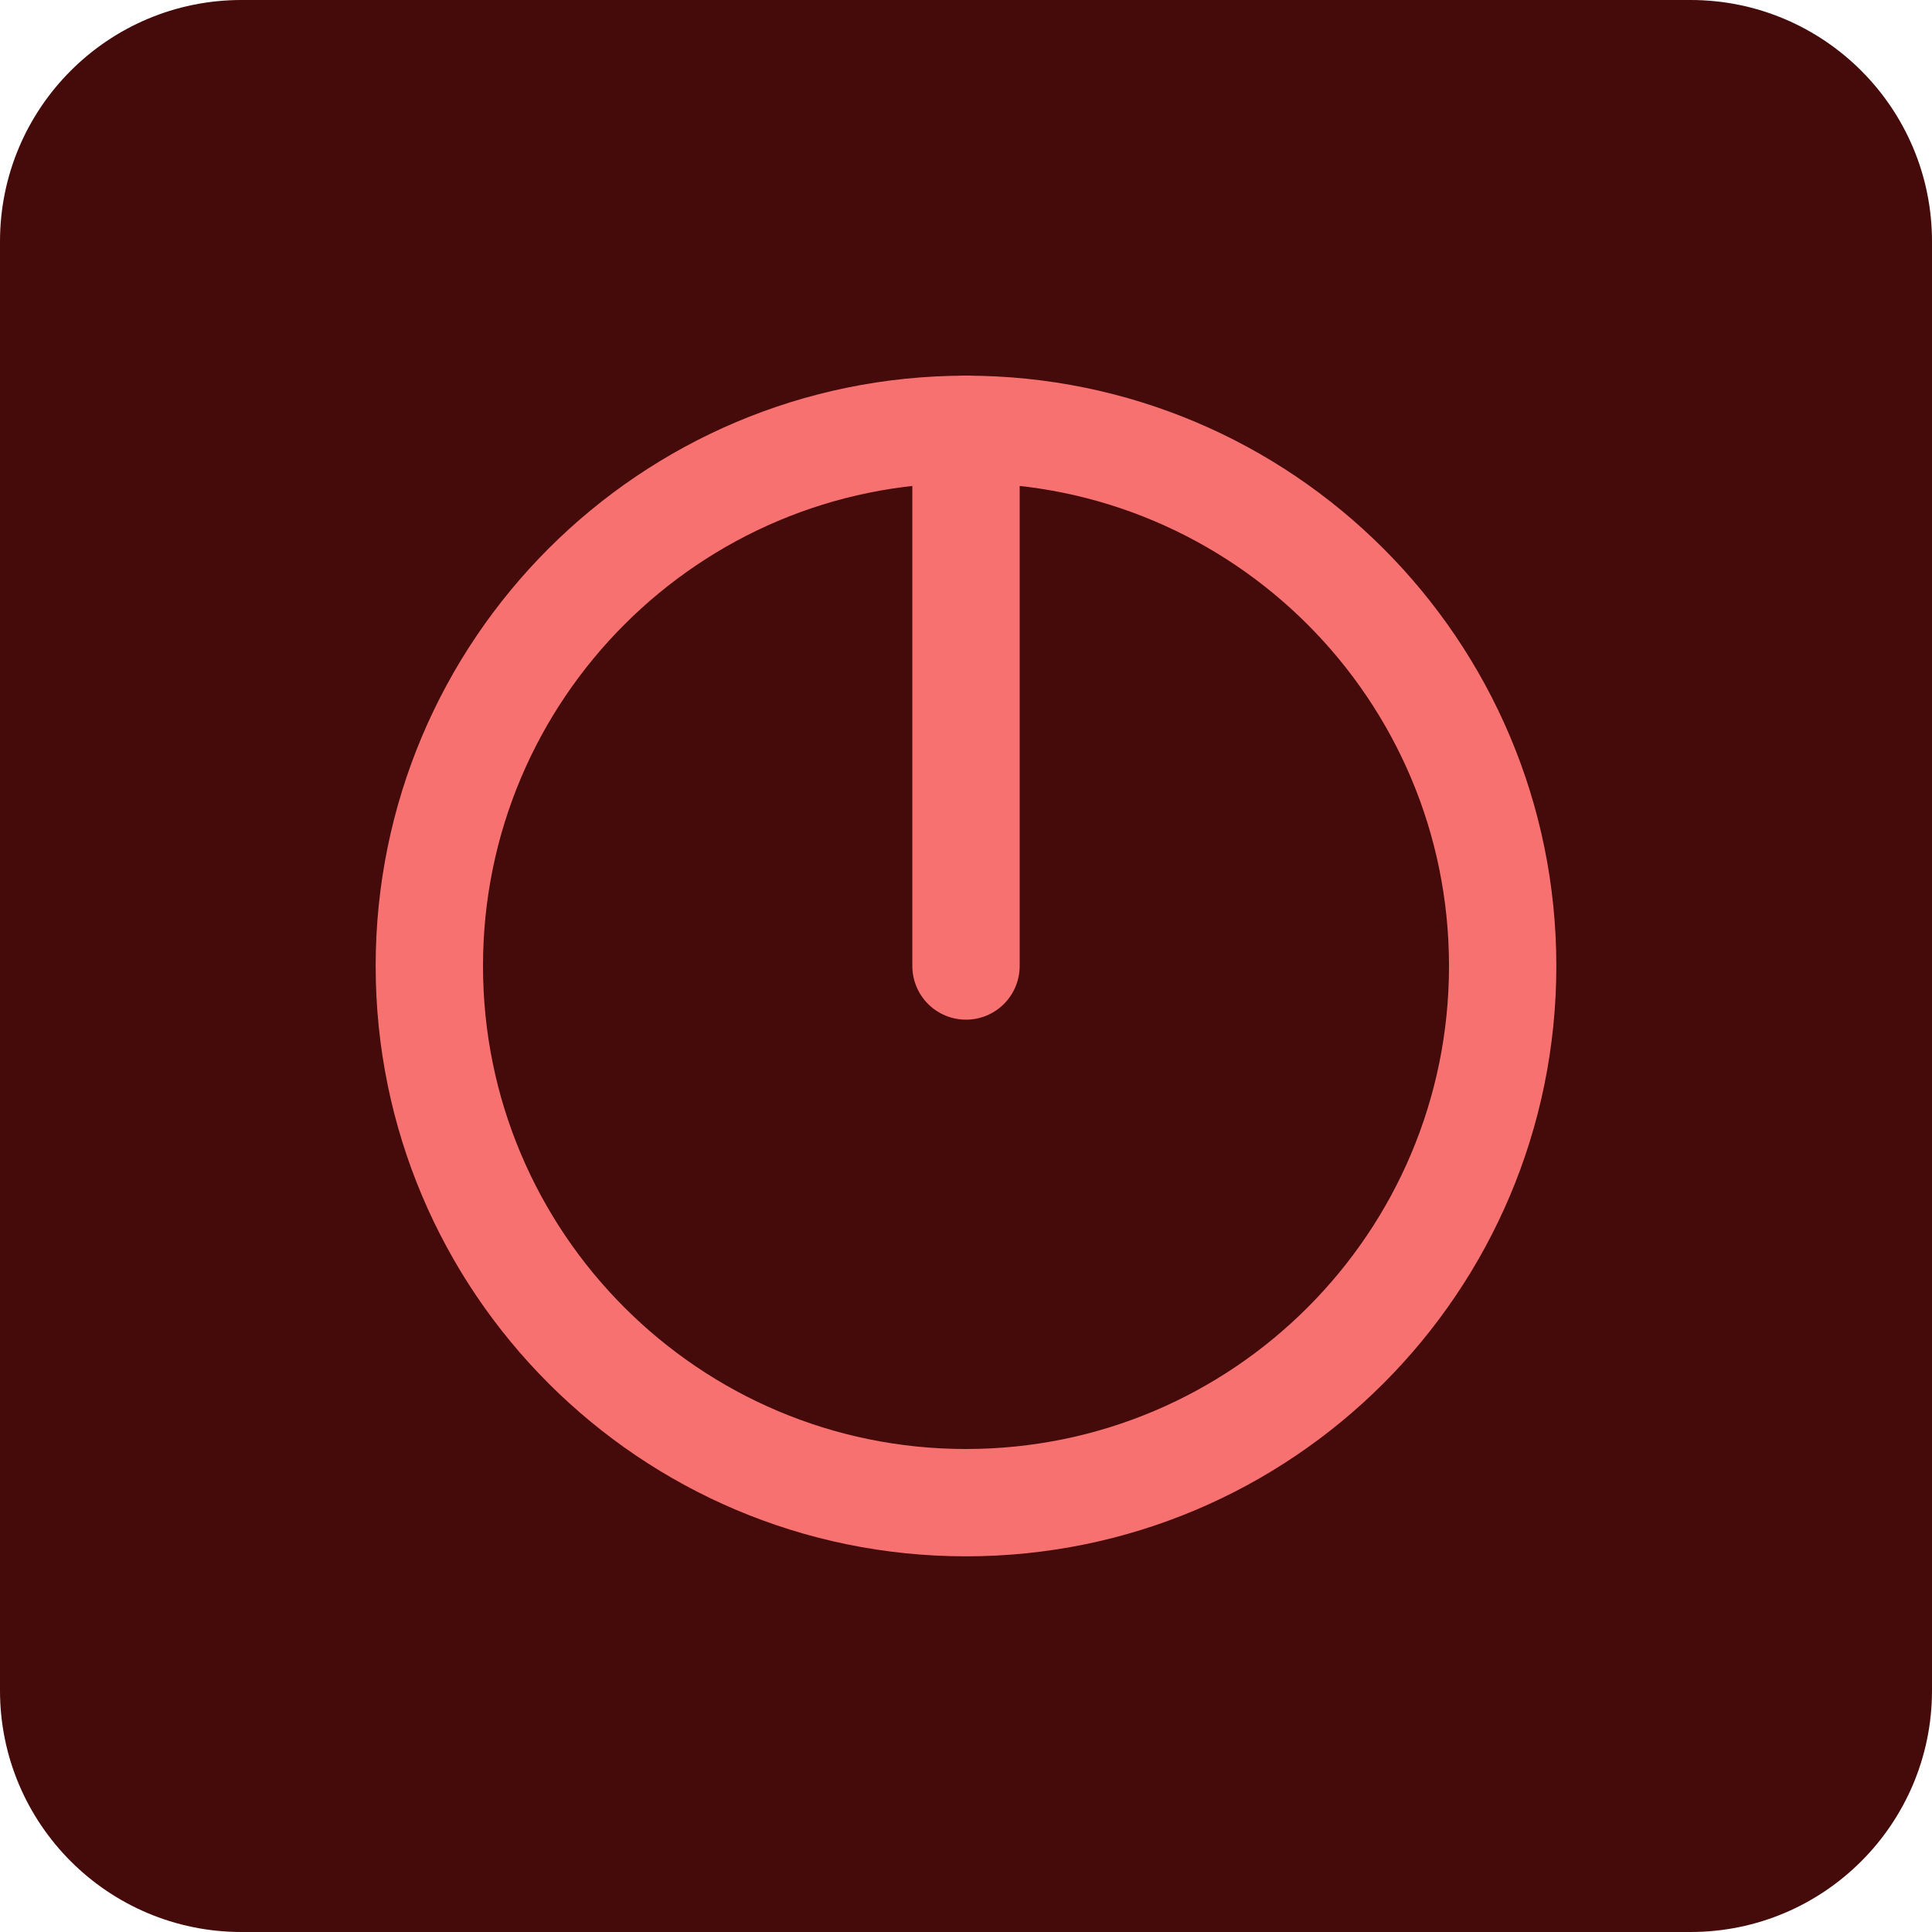
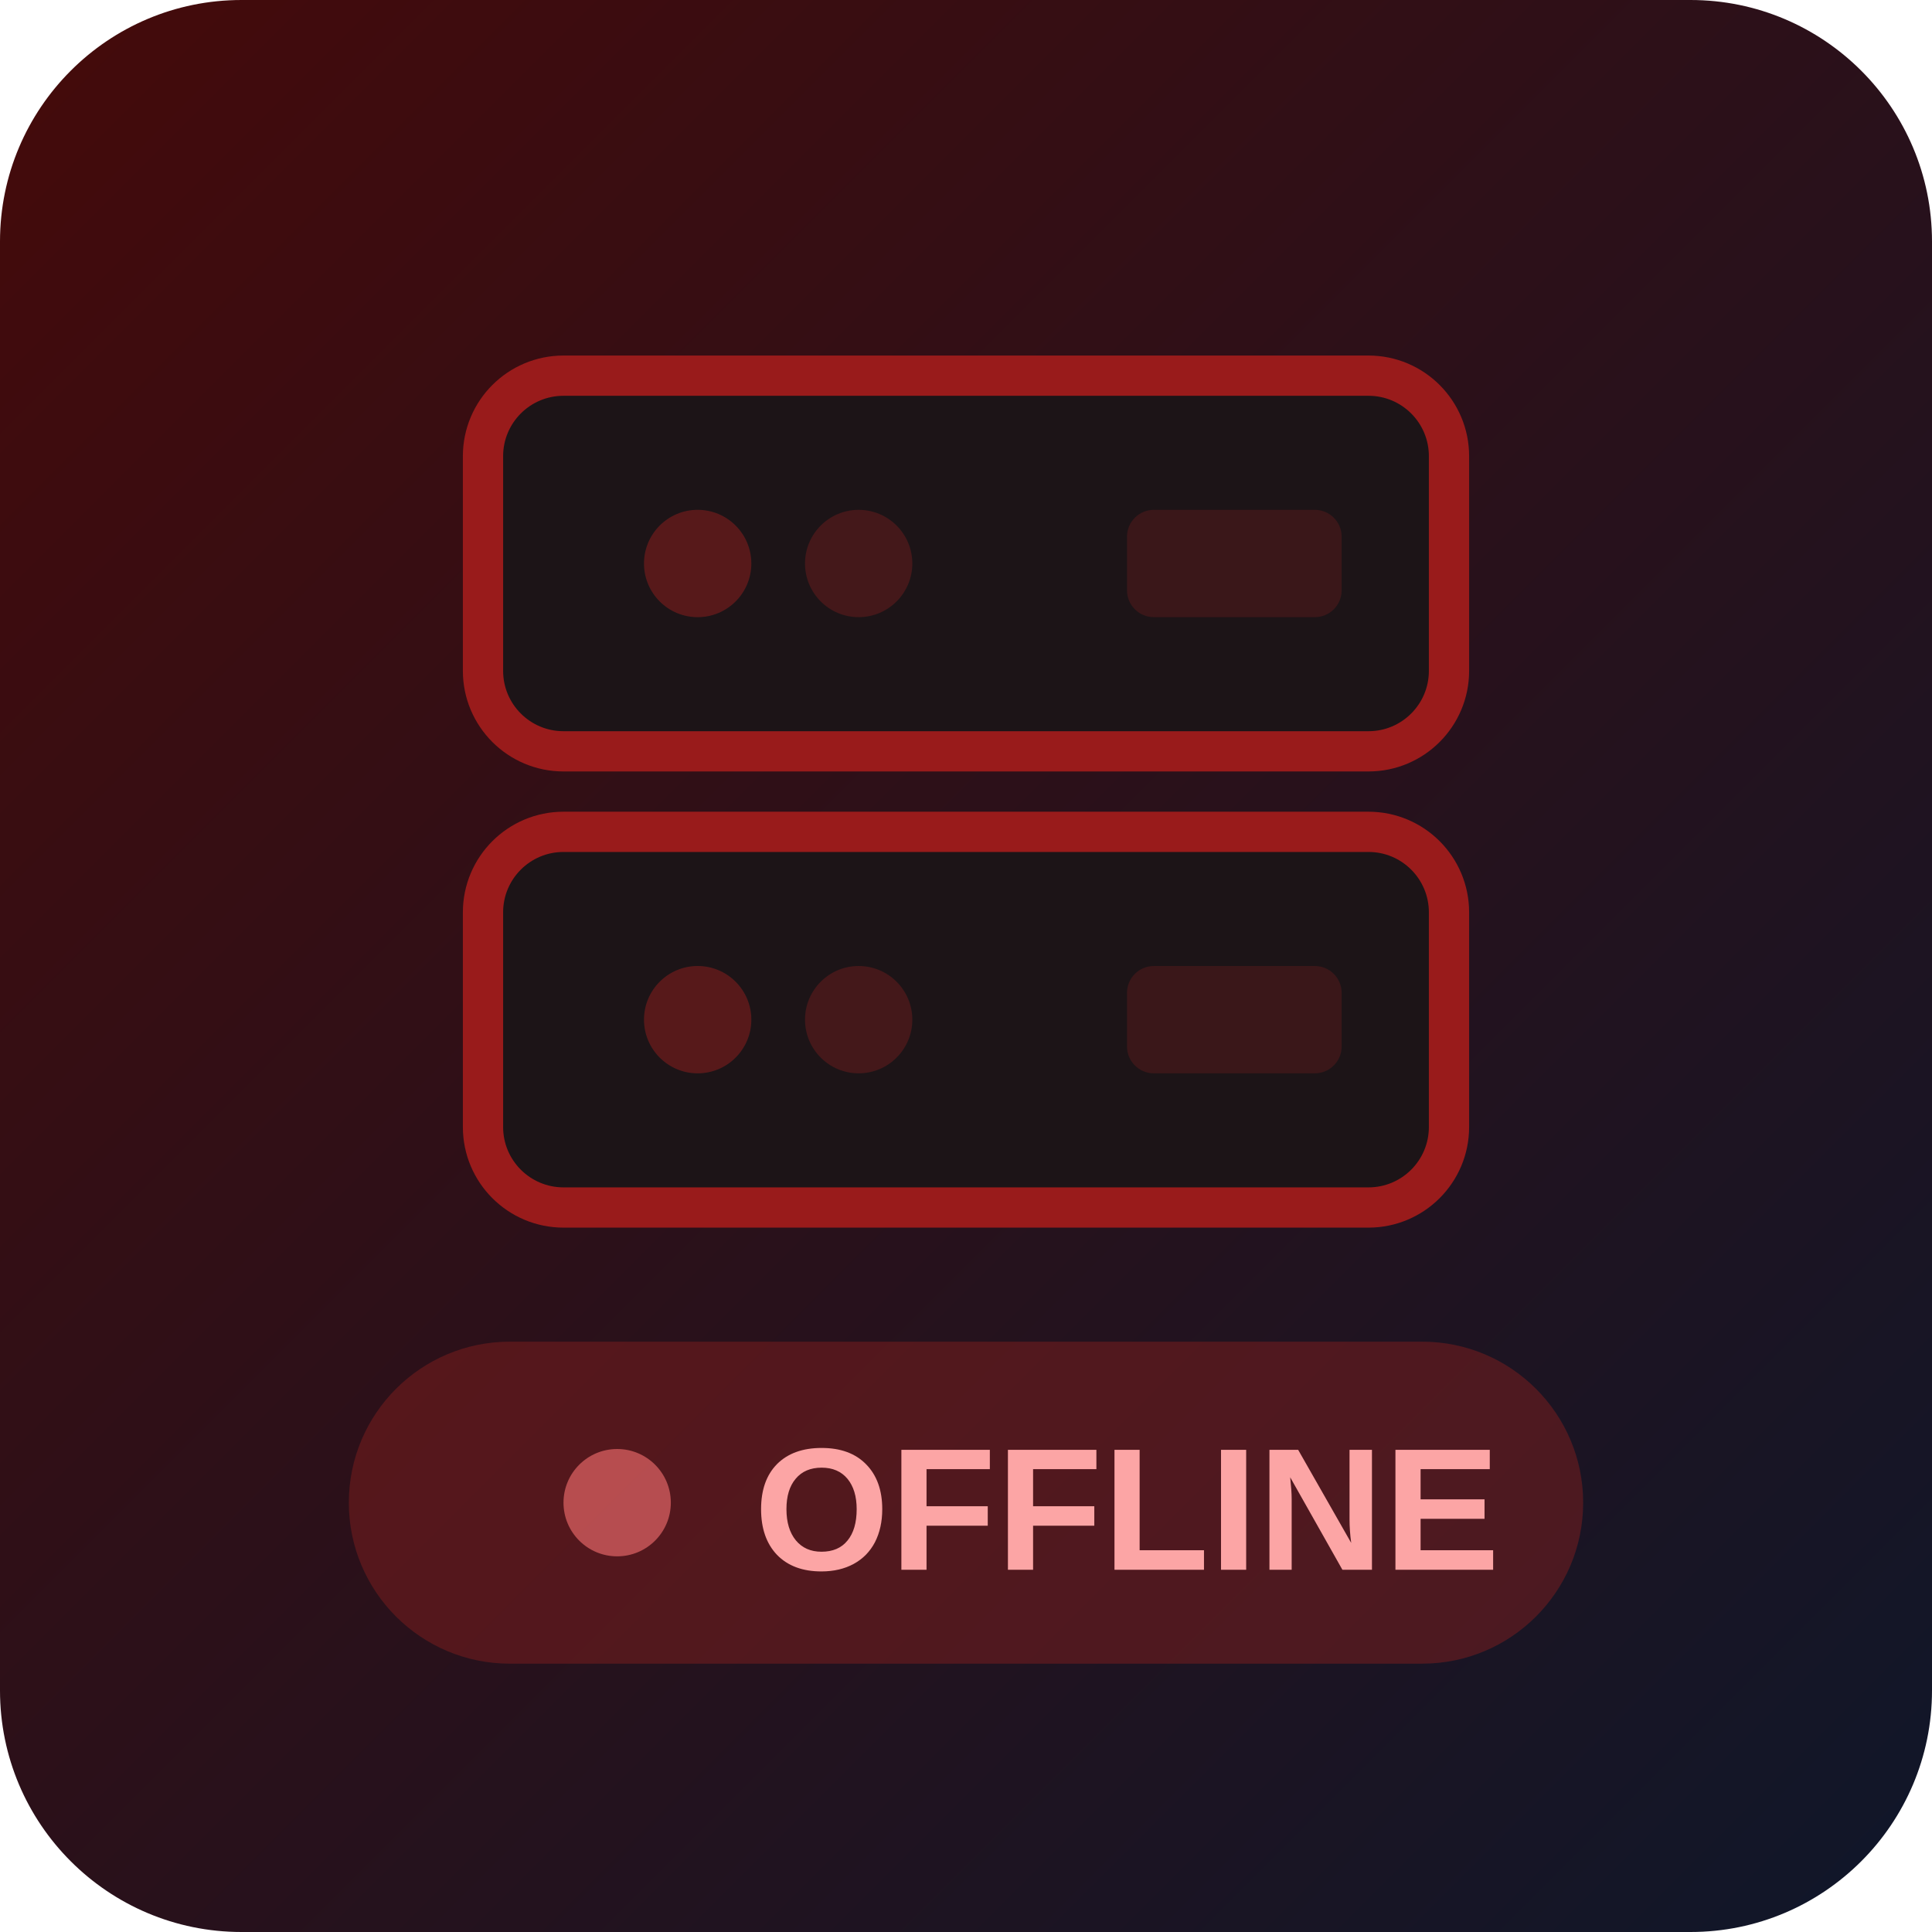
<svg xmlns="http://www.w3.org/2000/svg" width="144" height="144" viewBox="0 0 144 144">
-   <rect x="0" y="0" width="144" height="144" rx="18" fill="#450A0A" />
-   <circle cx="72" cy="72" r="40" stroke="#F87171" stroke-width="8" fill="none" />
-   <path d="M72 32V72" stroke="#F87171" stroke-width="8" stroke-linecap="round" />
+   <defs>
+     <linearGradient id="offBg" x1="0%" y1="0%" x2="100%" y2="100%">
+       <stop offset="0%" stop-color="#450A0A" />
+       <stop offset="100%" stop-color="#0F172A" />
+     </linearGradient>
+   </defs>
+   <rect width="144" height="144" rx="18" fill="url(#offBg)" />
+   <rect x="36" y="28" width="72" height="28" rx="6" stroke="#991B1B" stroke-width="3" fill="#1C1417" />
+   <rect x="36" y="62" width="72" height="28" rx="6" stroke="#991B1B" stroke-width="3" fill="#1C1417" />
+   <circle cx="52" cy="42" r="4" fill="#7F1D1D" opacity="0.6" />
+   <circle cx="64" cy="42" r="4" fill="#7F1D1D" opacity="0.4" />
+   <rect x="84" y="38" width="16" height="8" rx="2" fill="#7F1D1D" opacity="0.3" />
+   <circle cx="52" cy="76" r="4" fill="#7F1D1D" opacity="0.6" />
+   <circle cx="64" cy="76" r="4" fill="#7F1D1D" opacity="0.4" />
+   <rect x="84" y="72" width="16" height="8" rx="2" fill="#7F1D1D" opacity="0.3" />
+   <rect x="26" y="100" width="92" height="24" rx="12" fill="#7F1D1D" opacity="0.5" />
+   <circle cx="46" cy="112" r="4" fill="#F87171" opacity="0.6" />
+   <text x="84" y="117" text-anchor="middle" font-family="Arial, sans-serif" font-weight="700" font-size="13" fill="#FCA5A5">OFFLINE</text>
</svg>
